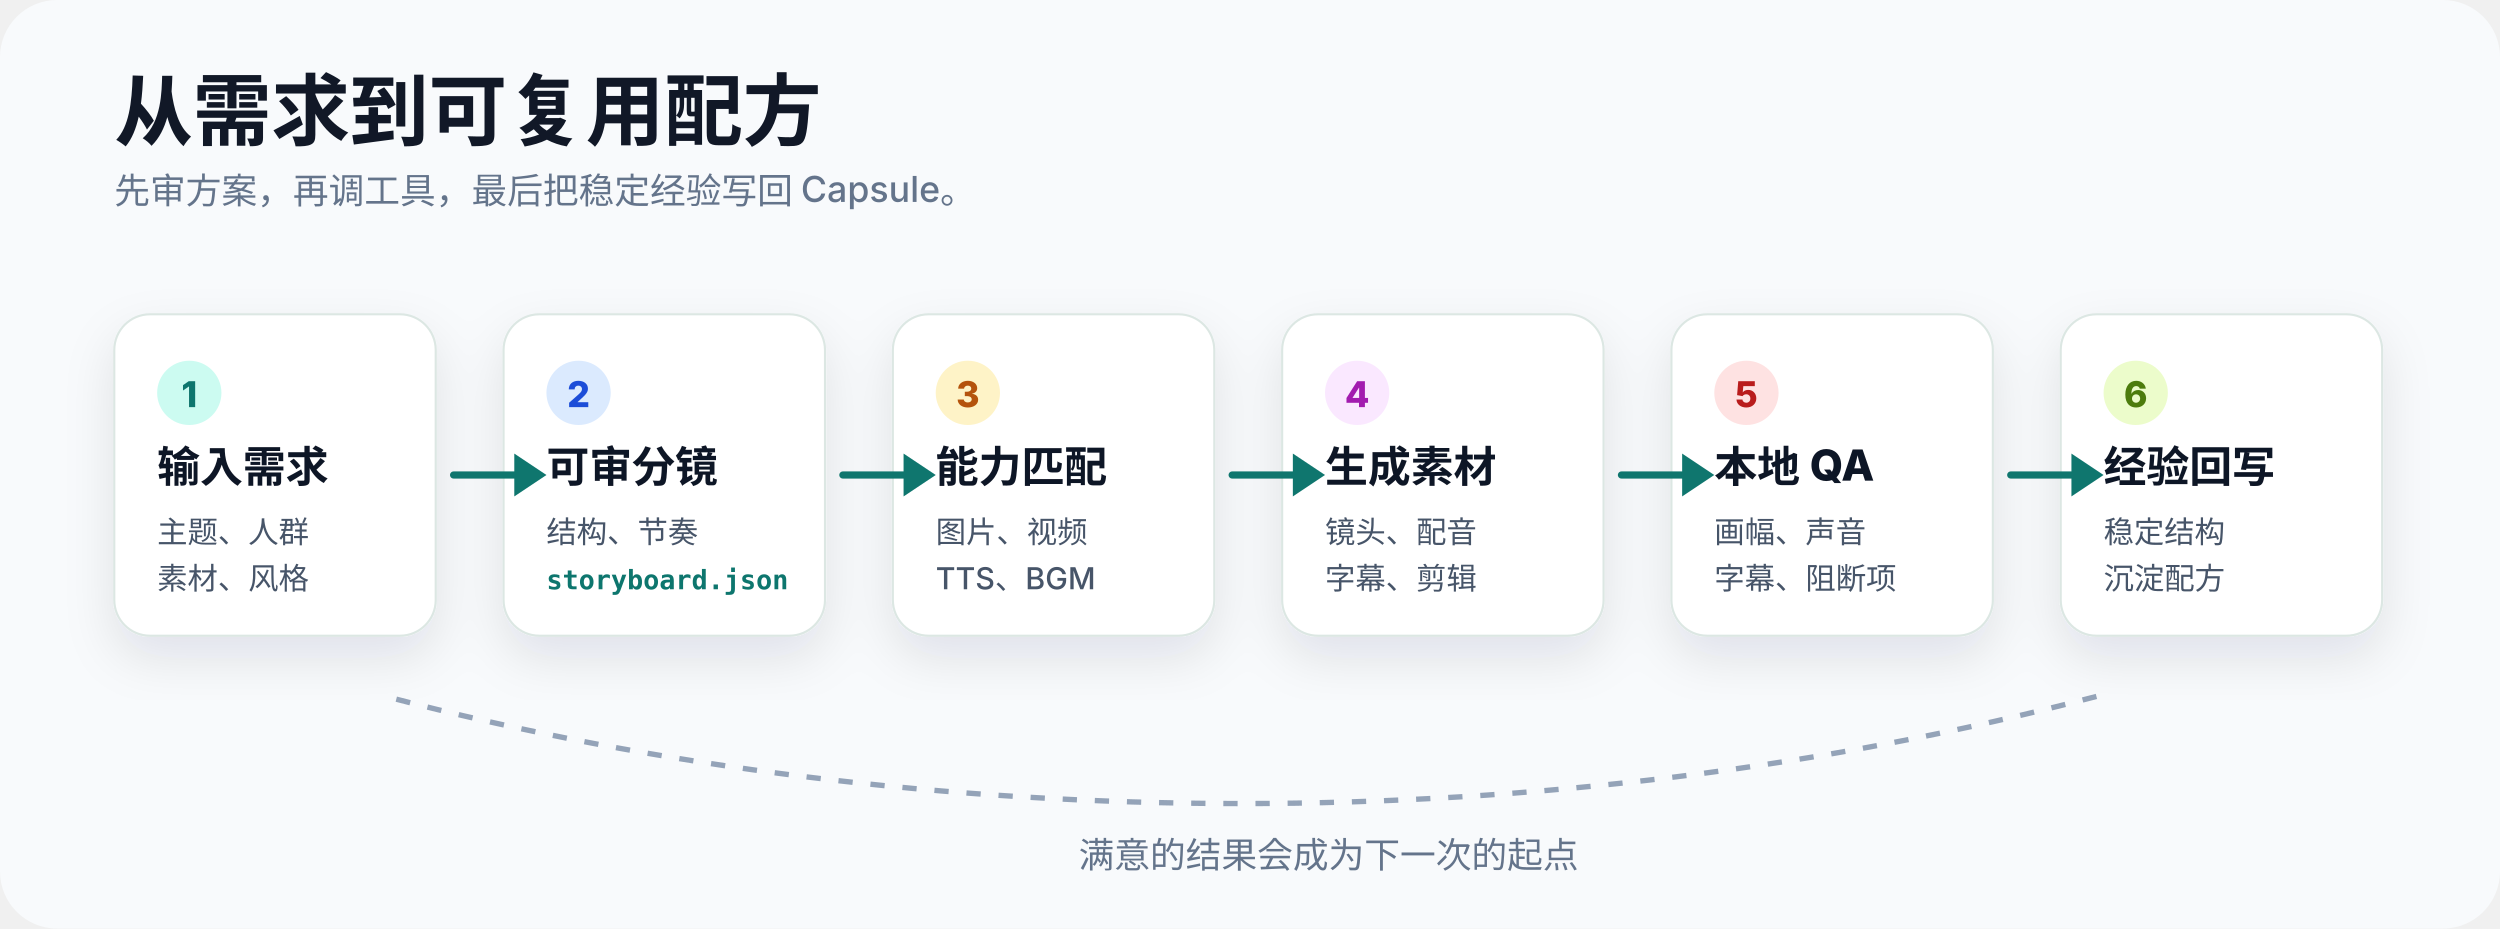
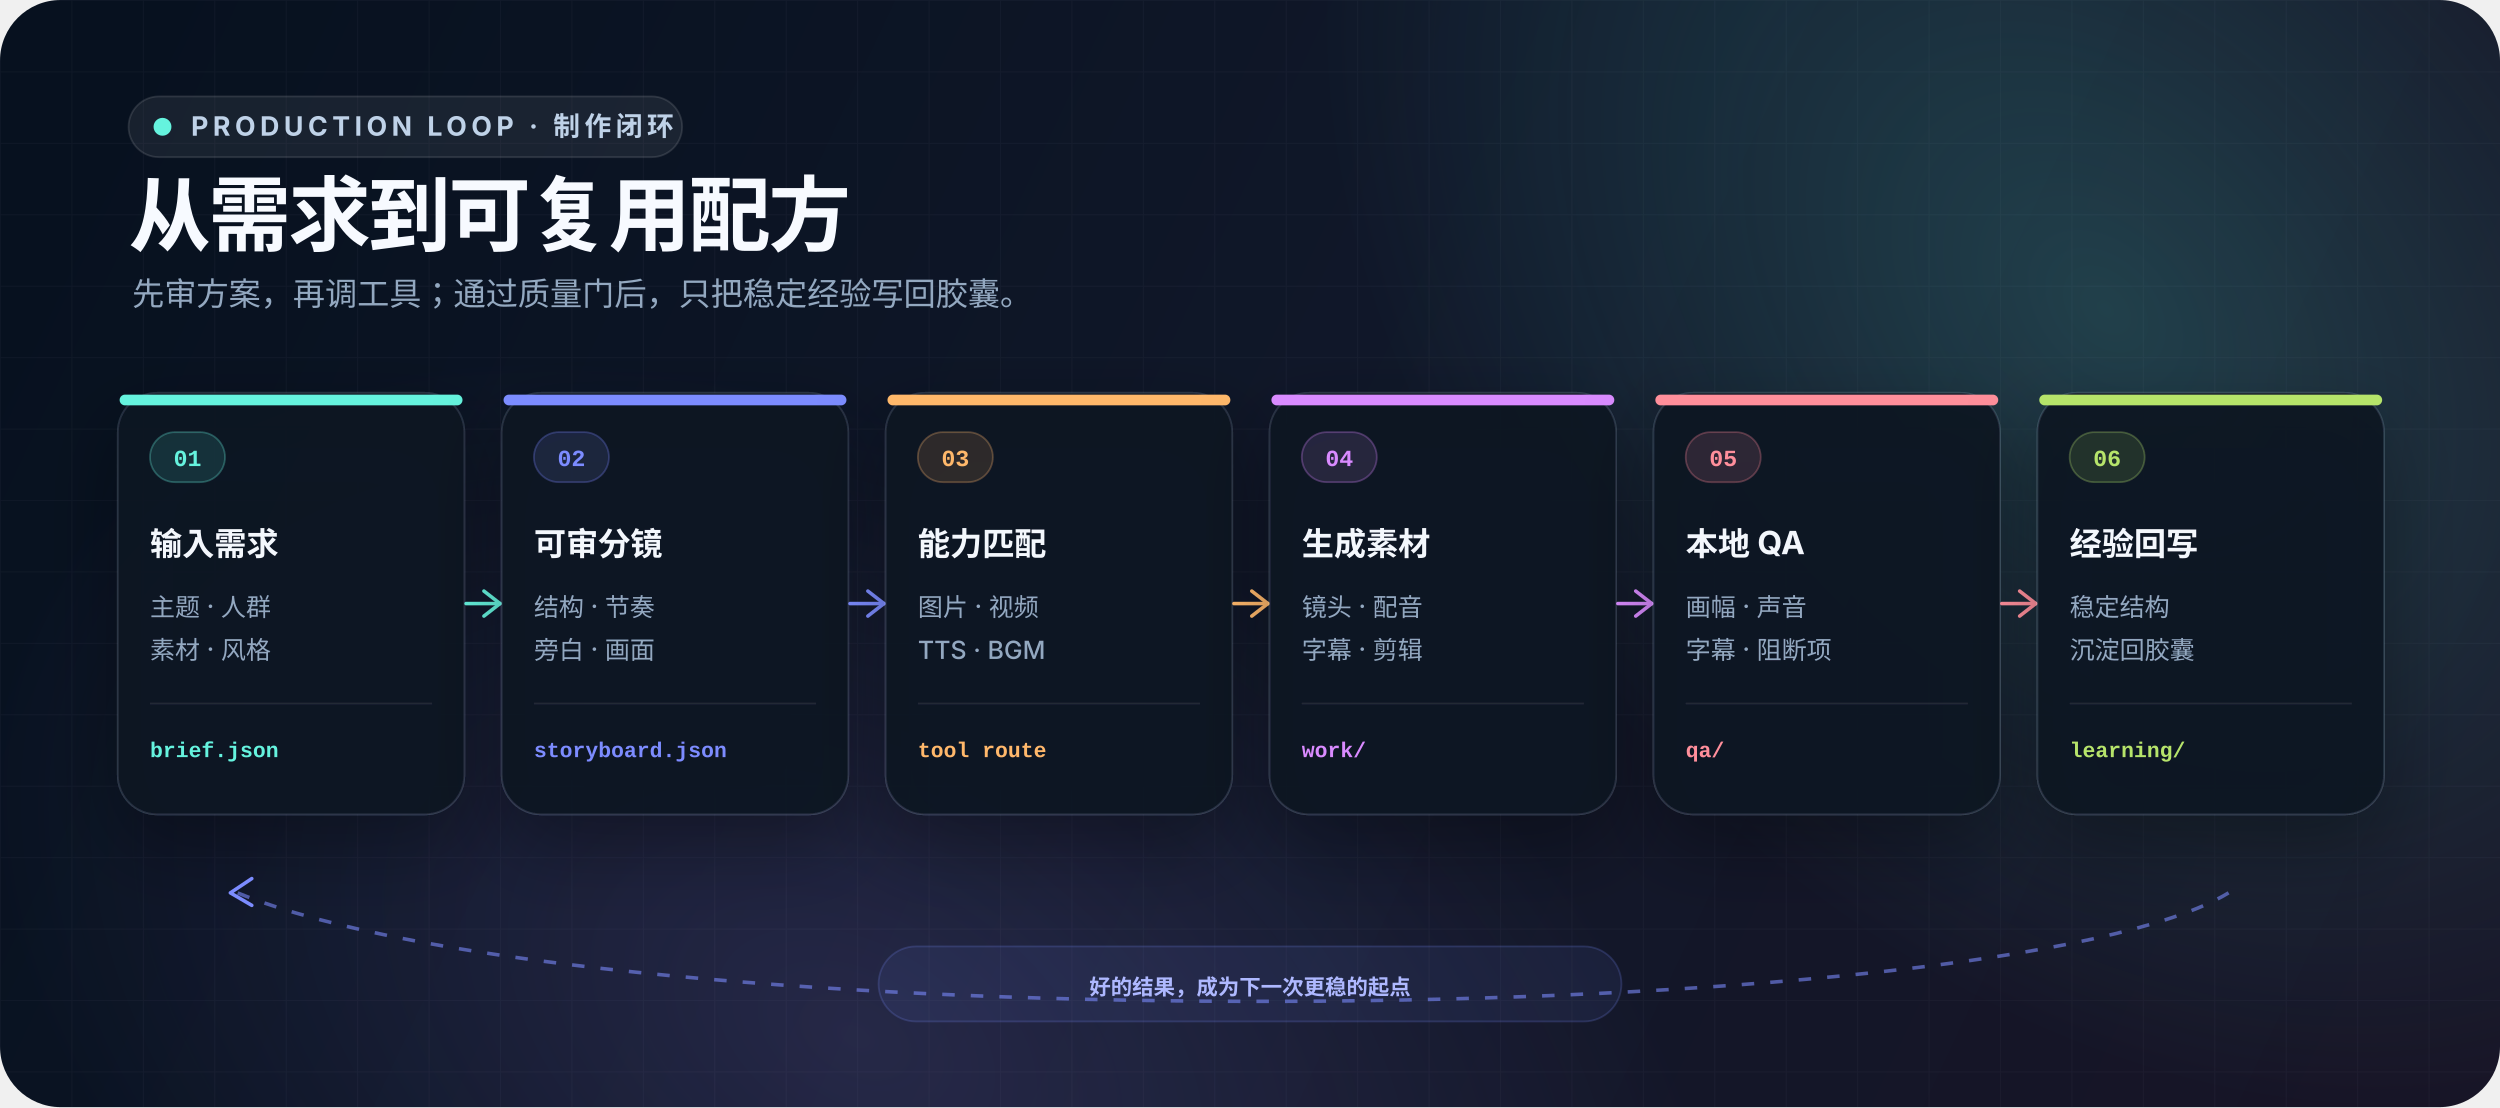
- <svg xmlns="http://www.w3.org/2000/svg" width="1400" height="520" viewBox="0 0 1400 520" role="img" aria-labelledby="title desc">
+ <svg xmlns="http://www.w3.org/2000/svg" width="1400" height="620" viewBox="0 0 1400 620" fill="none" role="img" aria-labelledby="title desc">
  <defs>
-     <filter id="shadow" x="-12%" y="-20%" width="124%" height="140%">
-       <feDropShadow dx="0" dy="12" stdDeviation="14" flood-color="#0f172a" flood-opacity="0.10" />
+     <linearGradient id="bg" x1="64" y1="18" x2="1340" y2="620" gradientUnits="userSpaceOnUse">
+       <stop stop-color="#07111F" />
+       <stop offset="0.55" stop-color="#11182A" />
+       <stop offset="1" stop-color="#171426" />
+     </linearGradient>
+     <radialGradient id="glowC" cx="0" cy="0" r="1" gradientUnits="userSpaceOnUse" gradientTransform="translate(1180 170) rotate(137) scale(360 520)">
+       <stop stop-color="#56E6D6" stop-opacity=".2" />
+       <stop offset="1" stop-color="#56E6D6" stop-opacity="0" />
+     </radialGradient>
+     <radialGradient id="glowV" cx="0" cy="0" r="1" gradientUnits="userSpaceOnUse" gradientTransform="translate(480 580) rotate(-62) scale(330 520)">
+       <stop stop-color="#A78BFA" stop-opacity=".15" />
+       <stop offset="1" stop-color="#A78BFA" stop-opacity="0" />
+     </radialGradient>
+     <linearGradient id="accent" x1="0" y1="0" x2="1" y2="1">
+       <stop stop-color="#65F3DE" />
+       <stop offset="1" stop-color="#7C8CFF" />
+     </linearGradient>
+     <pattern id="grid" width="40" height="40" patternUnits="userSpaceOnUse">
+       <path d="M40 0H0V40" stroke="#B5C7DC" stroke-opacity=".045" />
+     </pattern>
+     <filter id="shadow" x="-20%" y="-20%" width="140%" height="150%">
+       <feDropShadow dx="0" dy="18" stdDeviation="22" flood-color="#00030A" flood-opacity=".34" />
    </filter>
    <style>
-       .title { font: 800 44px -apple-system, BlinkMacSystemFont, "Segoe UI", "Noto Sans SC", "Microsoft YaHei", sans-serif; fill: #111827; letter-spacing: 0; }
-       .subtitle { font: 500 20px -apple-system, BlinkMacSystemFont, "Segoe UI", "Noto Sans SC", "Microsoft YaHei", sans-serif; fill: #64748b; }
-       .step { font: 800 24px -apple-system, BlinkMacSystemFont, "Segoe UI", "Noto Sans SC", "Microsoft YaHei", sans-serif; fill: #111827; }
-       .body { font: 500 17px -apple-system, BlinkMacSystemFont, "Segoe UI", "Noto Sans SC", "Microsoft YaHei", sans-serif; fill: #475569; }
-       .code { font: 700 15px ui-monospace,SFMono-Regular,Menlo,Consolas,monospace; fill: #0f766e; }
-       .card { fill: #ffffff; stroke: #dce7e3; stroke-width: 1.2; }
-       .line { stroke: #0f766e; stroke-width: 4; stroke-linecap: round; }
+       .sans{font-family:Inter,-apple-system,BlinkMacSystemFont,"Segoe UI","Noto Sans SC","Microsoft YaHei",sans-serif}
+       .mono{font-family:"SFMono-Regular",Consolas,"Liberation Mono",monospace}
+       .eyebrow{font-size:15px;font-weight:750;letter-spacing:2.5px}
+       .title{font-size:46px;font-weight:780;letter-spacing:-1.2px}
+       .subtitle{font-size:18px;font-weight:450}
+       .section{font-size:17px;font-weight:740}
+       .label{font-size:18px;font-weight:720}
+       .body{font-size:14px;font-weight:480}
+       .small{font-size:12px;font-weight:620}
+       .num{font-size:13px;font-weight:800}
    </style>
  </defs>
-   <rect width="1400" height="520" rx="32" fill="#f8fafc" />
-   <text x="64" y="78" class="title">从需求到可复用配方</text>
-   <text x="64" y="114" class="subtitle">先审方案，再调工具，最后把稳定经验写回 Capsule。</text>
-   <g transform="translate(64 176)" filter="url(#shadow)">
-     <rect class="card" x="0" y="0" width="180" height="180" rx="20" />
-     <circle cx="42" cy="44" r="18" fill="#ccfbf1" />
-     <text x="42" y="52" text-anchor="middle" style="font:800 20px -apple-system,BlinkMacSystemFont,'Segoe UI','Noto Sans SC',sans-serif;fill:#0f766e">1</text>
-     <text x="24" y="94" class="step">输入需求</text>
-     <text x="24" y="128" class="body">主题、人群</text>
-     <text x="24" y="154" class="body">素材、风格</text>
-     <rect class="card" x="218" y="0" width="180" height="180" rx="20" />
-     <circle cx="260" cy="44" r="18" fill="#dbeafe" />
-     <text x="260" y="52" text-anchor="middle" style="font:800 20px -apple-system,BlinkMacSystemFont,'Segoe UI','Noto Sans SC',sans-serif;fill:#1d4ed8">2</text>
-     <text x="242" y="94" class="step">可审分镜</text>
-     <text x="242" y="128" class="body">结构、节奏</text>
-     <text x="242" y="154" class="code">storyboard.json</text>
-     <rect class="card" x="436" y="0" width="180" height="180" rx="20" />
-     <circle cx="478" cy="44" r="18" fill="#fef3c7" />
-     <text x="478" y="52" text-anchor="middle" style="font:800 20px -apple-system,BlinkMacSystemFont,'Segoe UI','Noto Sans SC',sans-serif;fill:#b45309">3</text>
-     <text x="460" y="94" class="step">能力匹配</text>
-     <text x="460" y="128" class="body">图片、视频</text>
-     <text x="460" y="154" class="body">TTS、BGM</text>
-     <rect class="card" x="654" y="0" width="180" height="180" rx="20" />
-     <circle cx="696" cy="44" r="18" fill="#fae8ff" />
-     <text x="696" y="52" text-anchor="middle" style="font:800 20px -apple-system,BlinkMacSystemFont,'Segoe UI','Noto Sans SC',sans-serif;fill:#a21caf">4</text>
-     <text x="678" y="94" class="step">生成素材</text>
-     <text x="678" y="128" class="body">镜头、配音</text>
-     <text x="678" y="154" class="body">字幕、剪辑</text>
-     <rect class="card" x="872" y="0" width="180" height="180" rx="20" />
-     <circle cx="914" cy="44" r="18" fill="#fee2e2" />
-     <text x="914" y="52" text-anchor="middle" style="font:800 20px -apple-system,BlinkMacSystemFont,'Segoe UI','Noto Sans SC',sans-serif;fill:#b91c1c">5</text>
-     <text x="896" y="94" class="step">本地 QA</text>
-     <text x="896" y="128" class="body">画幅、声音</text>
-     <text x="896" y="154" class="body">字幕、阻断项</text>
-     <rect class="card" x="1090" y="0" width="180" height="180" rx="20" />
-     <circle cx="1132" cy="44" r="18" fill="#ecfccb" />
-     <text x="1132" y="52" text-anchor="middle" style="font:800 20px -apple-system,BlinkMacSystemFont,'Segoe UI','Noto Sans SC',sans-serif;fill:#4d7c0f">6</text>
-     <text x="1114" y="94" class="step">经验回写</text>
-     <text x="1114" y="128" class="body">稳定结构</text>
-     <text x="1114" y="154" class="body">沉淀配方</text>
+   <rect width="1400" height="620" rx="34" fill="url(#bg)" />
+   <rect width="1400" height="620" rx="34" fill="url(#grid)" />
+   <rect width="1400" height="620" rx="34" fill="url(#glowC)" />
+   <rect width="1400" height="620" rx="34" fill="url(#glowV)" />
+   <g class="sans">
+     <g transform="translate(72 54)">
+       <rect width="310" height="34" rx="17" fill="#FFFFFF" fill-opacity=".07" stroke="#FFFFFF" stroke-opacity=".12" />
+       <circle cx="19" cy="17" r="5" fill="#65F3DE" />
+       <text x="35" y="22" class="eyebrow" fill="#BFD2E8">PRODUCTION LOOP · 制作闭环</text>
+     </g>
+     <text x="72" y="137" class="title" fill="#F7FAFF">从需求到可复用配方</text>
+     <text x="74" y="171" class="subtitle" fill="#93A8C0">先审方案，再调工具；通过质量门后，只把稳定经验写回胶囊。</text>
  </g>
-   <g>
-     <path class="line" d="M254 266 H294" />
-     <path class="line" d="M472 266 H512" />
-     <path class="line" d="M690 266 H730" />
-     <path class="line" d="M908 266 H948" />
-     <path class="line" d="M1126 266 H1166" />
-     <path d="M288 254 L306 266 L288 278 Z" fill="#0f766e" />
-     <path d="M506 254 L524 266 L506 278 Z" fill="#0f766e" />
-     <path d="M724 254 L742 266 L724 278 Z" fill="#0f766e" />
-     <path d="M942 254 L960 266 L942 278 Z" fill="#0f766e" />
-     <path d="M1160 254 L1178 266 L1160 278 Z" fill="#0f766e" />
+   <g transform="translate(66 220)" class="sans">
+     <g transform="translate(0 0)" filter="url(#shadow)">
+       <rect width="194" height="236" rx="22" fill="#0D1524" fill-opacity=".94" stroke="#D6EAFF" stroke-opacity=".13" />
+       <rect x="1" y="1" width="192" height="6" rx="3" fill="#65F3DE" />
+       <rect x="18" y="22" width="42" height="28" rx="14" fill="#65F3DE" fill-opacity=".13" stroke="#65F3DE" stroke-opacity=".28" />
+       <text x="39" y="41" text-anchor="middle" class="num mono" fill="#65F3DE">01</text>
+       <text x="18" y="91" class="label" fill="#F3F7FC">输入需求</text>
+       <text x="18" y="125" class="body" fill="#93A8C0">主题 · 人群</text>
+       <text x="18" y="149" class="body" fill="#93A8C0">素材 · 风格</text>
+       <path d="M18 174H176" stroke="#FFFFFF" stroke-opacity=".09" />
+       <text x="18" y="204" class="small mono" fill="#65F3DE">brief.json</text>
+     </g>
+     <path d="M195 118H214" stroke="#65F3DE" stroke-width="2" stroke-linecap="round" />
+     <path d="M205 111L214 118L205 125" stroke="#65F3DE" stroke-width="2" fill="none" stroke-linecap="round" stroke-linejoin="round" />
+     <g transform="translate(215 0)" filter="url(#shadow)">
+       <rect width="194" height="236" rx="22" fill="#0D1524" fill-opacity=".94" stroke="#D6EAFF" stroke-opacity=".13" />
+       <rect x="1" y="1" width="192" height="6" rx="3" fill="#7C8CFF" />
+       <rect x="18" y="22" width="42" height="28" rx="14" fill="#7C8CFF" fill-opacity=".13" stroke="#7C8CFF" stroke-opacity=".28" />
+       <text x="39" y="41" text-anchor="middle" class="num mono" fill="#7C8CFF">02</text>
+       <text x="18" y="91" class="label" fill="#F3F7FC">可审分镜</text>
+       <text x="18" y="125" class="body" fill="#93A8C0">结构 · 节奏</text>
+       <text x="18" y="149" class="body" fill="#93A8C0">旁白 · 画面</text>
+       <path d="M18 174H176" stroke="#FFFFFF" stroke-opacity=".09" />
+       <text x="18" y="204" class="small mono" fill="#7C8CFF">storyboard.json</text>
+     </g>
+     <path d="M410 118H429" stroke="#7C8CFF" stroke-width="2" stroke-linecap="round" />
+     <path d="M420 111L429 118L420 125" stroke="#7C8CFF" stroke-width="2" fill="none" stroke-linecap="round" stroke-linejoin="round" />
+     <g transform="translate(430 0)" filter="url(#shadow)">
+       <rect width="194" height="236" rx="22" fill="#0D1524" fill-opacity=".94" stroke="#D6EAFF" stroke-opacity=".13" />
+       <rect x="1" y="1" width="192" height="6" rx="3" fill="#FFB86B" />
+       <rect x="18" y="22" width="42" height="28" rx="14" fill="#FFB86B" fill-opacity=".13" stroke="#FFB86B" stroke-opacity=".28" />
+       <text x="39" y="41" text-anchor="middle" class="num mono" fill="#FFB86B">03</text>
+       <text x="18" y="91" class="label" fill="#F3F7FC">能力匹配</text>
+       <text x="18" y="125" class="body" fill="#93A8C0">图片 · 视频</text>
+       <text x="18" y="149" class="body" fill="#93A8C0">TTS · BGM</text>
+       <path d="M18 174H176" stroke="#FFFFFF" stroke-opacity=".09" />
+       <text x="18" y="204" class="small mono" fill="#FFB86B">tool route</text>
+     </g>
+     <path d="M625 118H644" stroke="#FFB86B" stroke-width="2" stroke-linecap="round" />
+     <path d="M635 111L644 118L635 125" stroke="#FFB86B" stroke-width="2" fill="none" stroke-linecap="round" stroke-linejoin="round" />
+     <g transform="translate(645 0)" filter="url(#shadow)">
+       <rect width="194" height="236" rx="22" fill="#0D1524" fill-opacity=".94" stroke="#D6EAFF" stroke-opacity=".13" />
+       <rect x="1" y="1" width="192" height="6" rx="3" fill="#D98BFF" />
+       <rect x="18" y="22" width="42" height="28" rx="14" fill="#D98BFF" fill-opacity=".13" stroke="#D98BFF" stroke-opacity=".28" />
+       <text x="39" y="41" text-anchor="middle" class="num mono" fill="#D98BFF">04</text>
+       <text x="18" y="91" class="label" fill="#F3F7FC">生成素材</text>
+       <text x="18" y="125" class="body" fill="#93A8C0">镜头 · 配音</text>
+       <text x="18" y="149" class="body" fill="#93A8C0">字幕 · 剪辑</text>
+       <path d="M18 174H176" stroke="#FFFFFF" stroke-opacity=".09" />
+       <text x="18" y="204" class="small mono" fill="#D98BFF">work/</text>
+     </g>
+     <path d="M840 118H859" stroke="#D98BFF" stroke-width="2" stroke-linecap="round" />
+     <path d="M850 111L859 118L850 125" stroke="#D98BFF" stroke-width="2" fill="none" stroke-linecap="round" stroke-linejoin="round" />
+     <g transform="translate(860 0)" filter="url(#shadow)">
+       <rect width="194" height="236" rx="22" fill="#0D1524" fill-opacity=".94" stroke="#D6EAFF" stroke-opacity=".13" />
+       <rect x="1" y="1" width="192" height="6" rx="3" fill="#FF8F9B" />
+       <rect x="18" y="22" width="42" height="28" rx="14" fill="#FF8F9B" fill-opacity=".13" stroke="#FF8F9B" stroke-opacity=".28" />
+       <text x="39" y="41" text-anchor="middle" class="num mono" fill="#FF8F9B">05</text>
+       <text x="18" y="91" class="label" fill="#F3F7FC">本地 QA</text>
+       <text x="18" y="125" class="body" fill="#93A8C0">画幅 · 声音</text>
+       <text x="18" y="149" class="body" fill="#93A8C0">字幕 · 阻断项</text>
+       <path d="M18 174H176" stroke="#FFFFFF" stroke-opacity=".09" />
+       <text x="18" y="204" class="small mono" fill="#FF8F9B">qa/</text>
+     </g>
+     <path d="M1055 118H1074" stroke="#FF8F9B" stroke-width="2" stroke-linecap="round" />
+     <path d="M1065 111L1074 118L1065 125" stroke="#FF8F9B" stroke-width="2" fill="none" stroke-linecap="round" stroke-linejoin="round" />
+     <g transform="translate(1075 0)" filter="url(#shadow)">
+       <rect width="194" height="236" rx="22" fill="#0D1524" fill-opacity=".94" stroke="#D6EAFF" stroke-opacity=".13" />
+       <rect x="1" y="1" width="192" height="6" rx="3" fill="#B6E46B" />
+       <rect x="18" y="22" width="42" height="28" rx="14" fill="#B6E46B" fill-opacity=".13" stroke="#B6E46B" stroke-opacity=".28" />
+       <text x="39" y="41" text-anchor="middle" class="num mono" fill="#B6E46B">06</text>
+       <text x="18" y="91" class="label" fill="#F3F7FC">经验回写</text>
+       <text x="18" y="125" class="body" fill="#93A8C0">稳定结构</text>
+       <text x="18" y="149" class="body" fill="#93A8C0">沉淀回胶囊</text>
+       <path d="M18 174H176" stroke="#FFFFFF" stroke-opacity=".09" />
+       <text x="18" y="204" class="small mono" fill="#B6E46B">learning/</text>
+     </g>
  </g>
-   <path d="M1174 390 C870 470 520 470 216 390" fill="none" stroke="#94a3b8" stroke-width="3" stroke-dasharray="8 10" />
-   <text x="604" y="486" class="subtitle">满意的结果会成为下一次的起点</text>
+   <path d="M1248 500C1120 578 338 584 133 500" stroke="#7C8CFF" stroke-opacity=".58" stroke-width="2" stroke-dasharray="7 9" />
+   <path d="M141 492L129 500L141 507" stroke="#7C8CFF" stroke-width="2" fill="none" stroke-linecap="round" stroke-linejoin="round" />
+   <g class="sans">
+     <rect x="492" y="530" width="416" height="42" rx="21" fill="#7C8CFF" fill-opacity=".08" stroke="#7C8CFF" stroke-opacity=".2" />
+     <text x="700" y="557" text-anchor="middle" class="small mono" fill="#AEB8FF">好的结果，成为下一次更稳的起点</text>
+   </g>
</svg>
